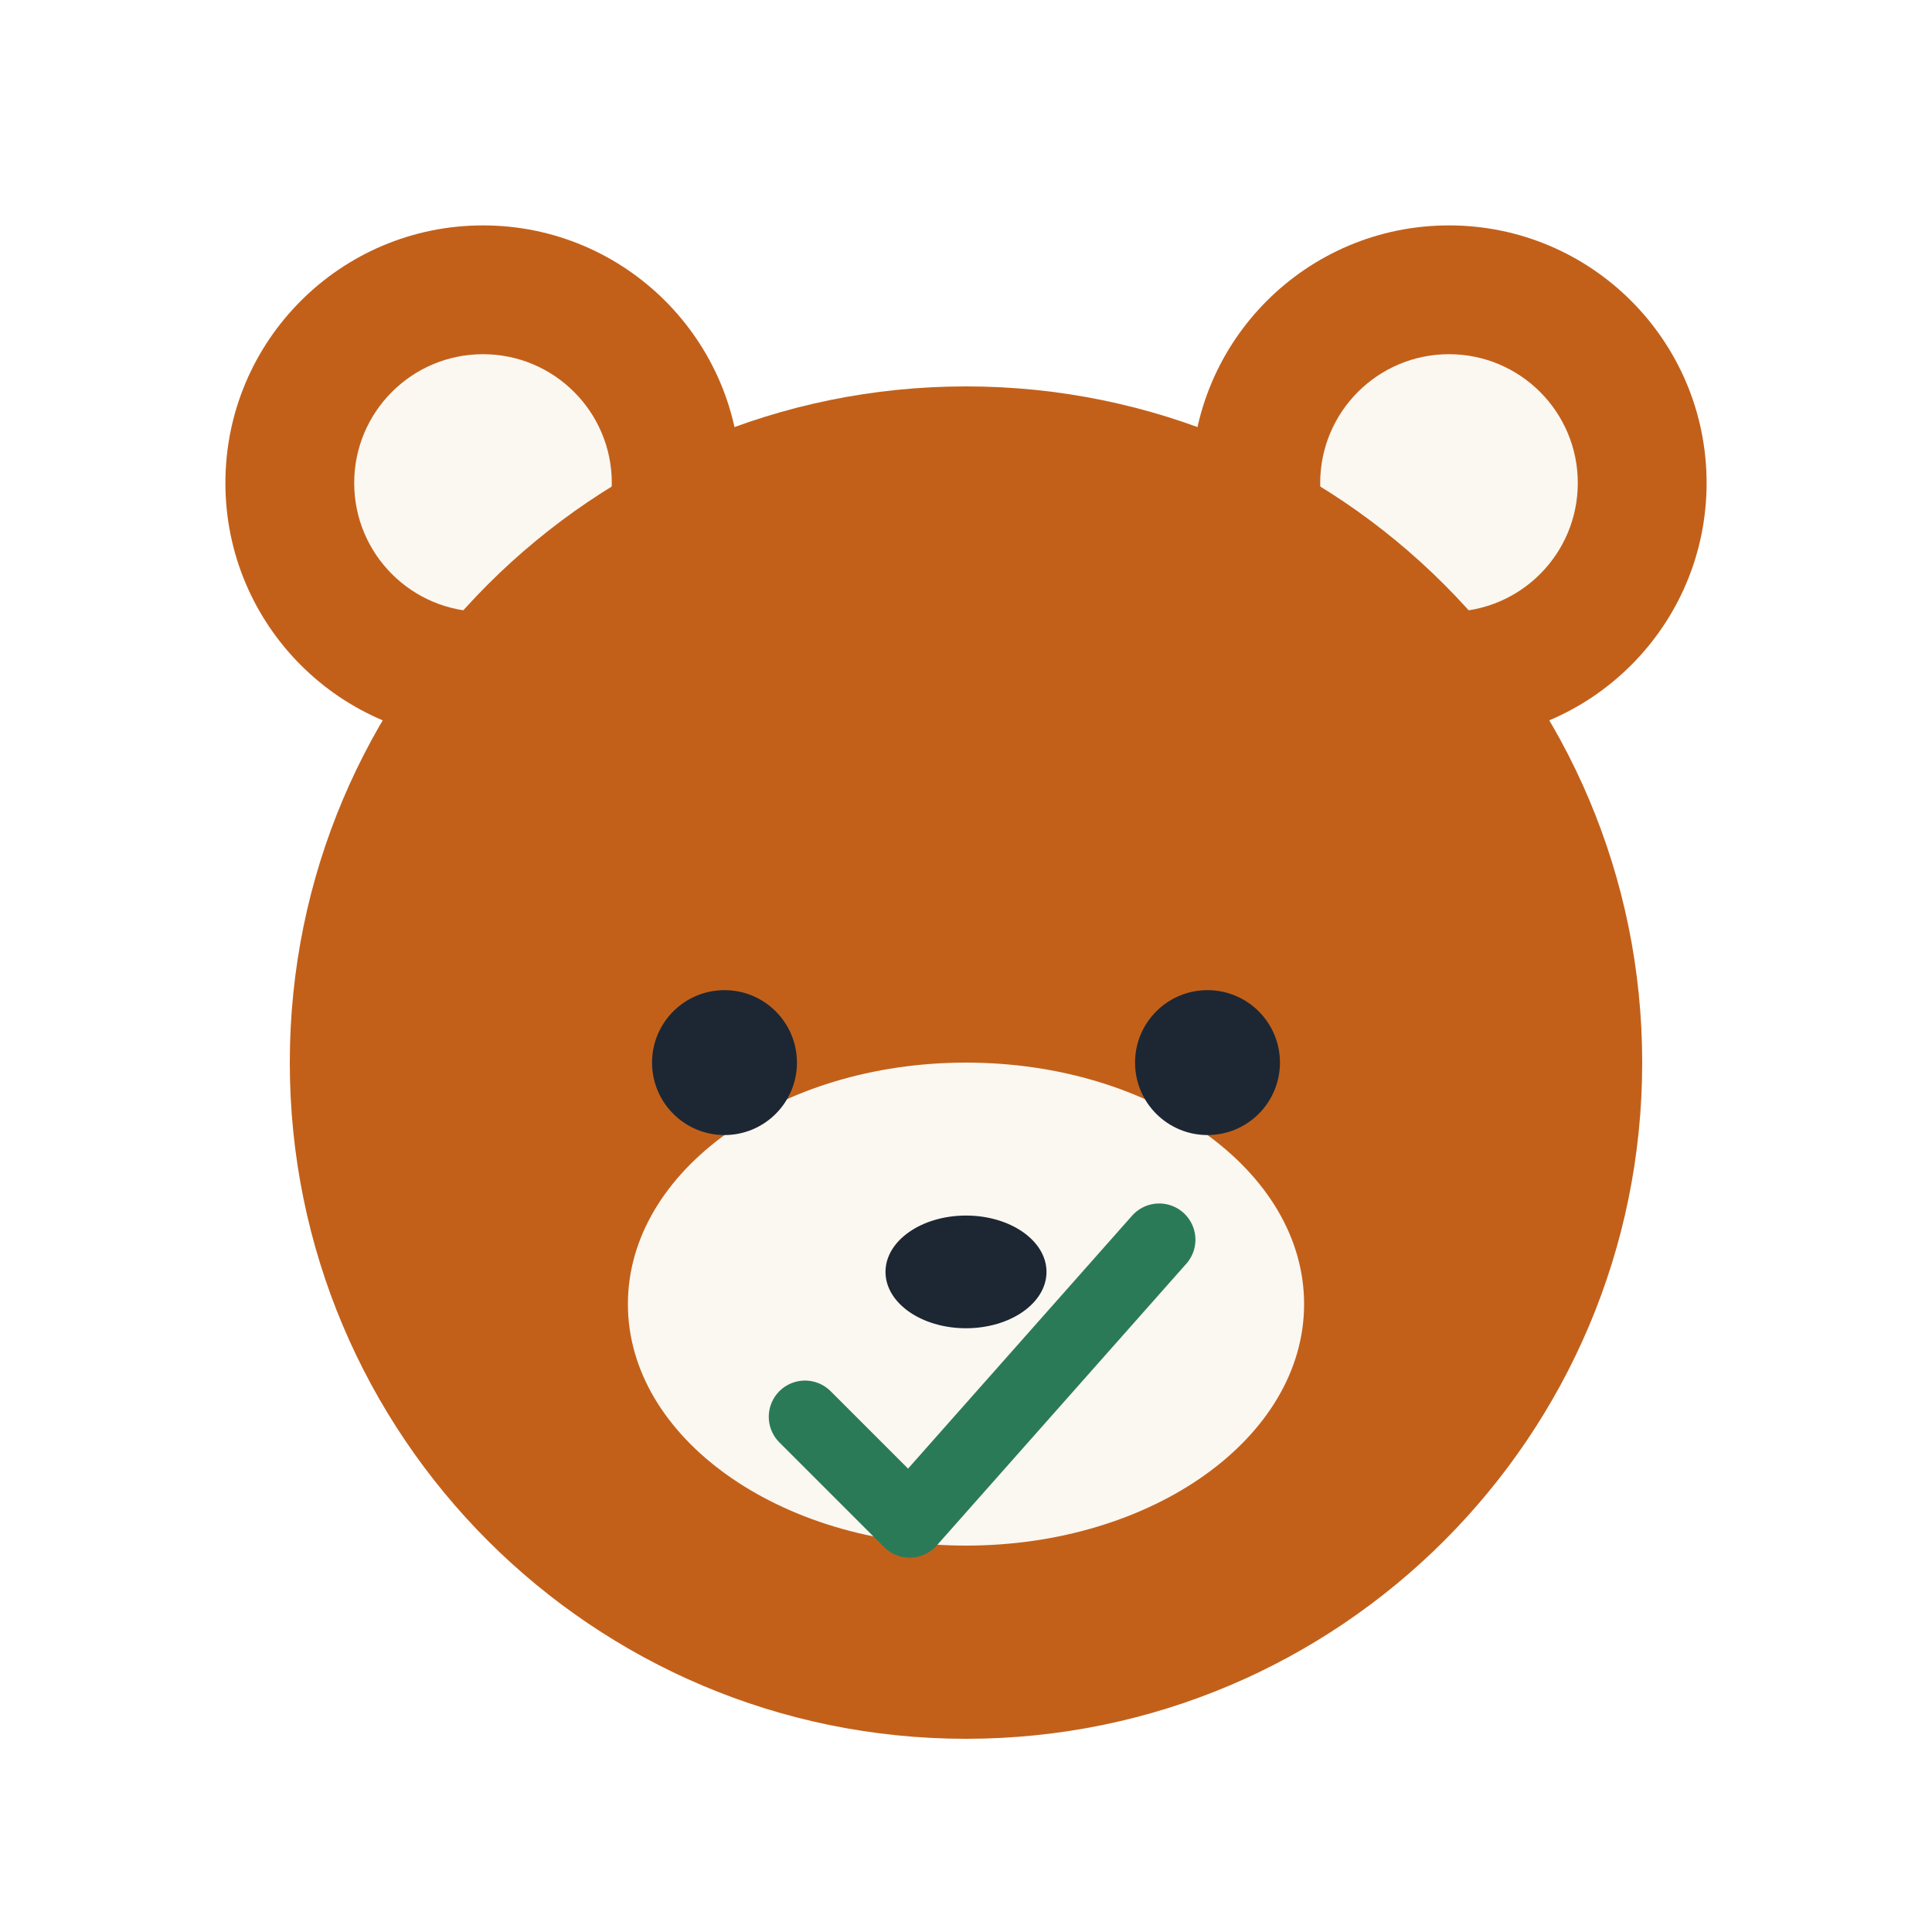
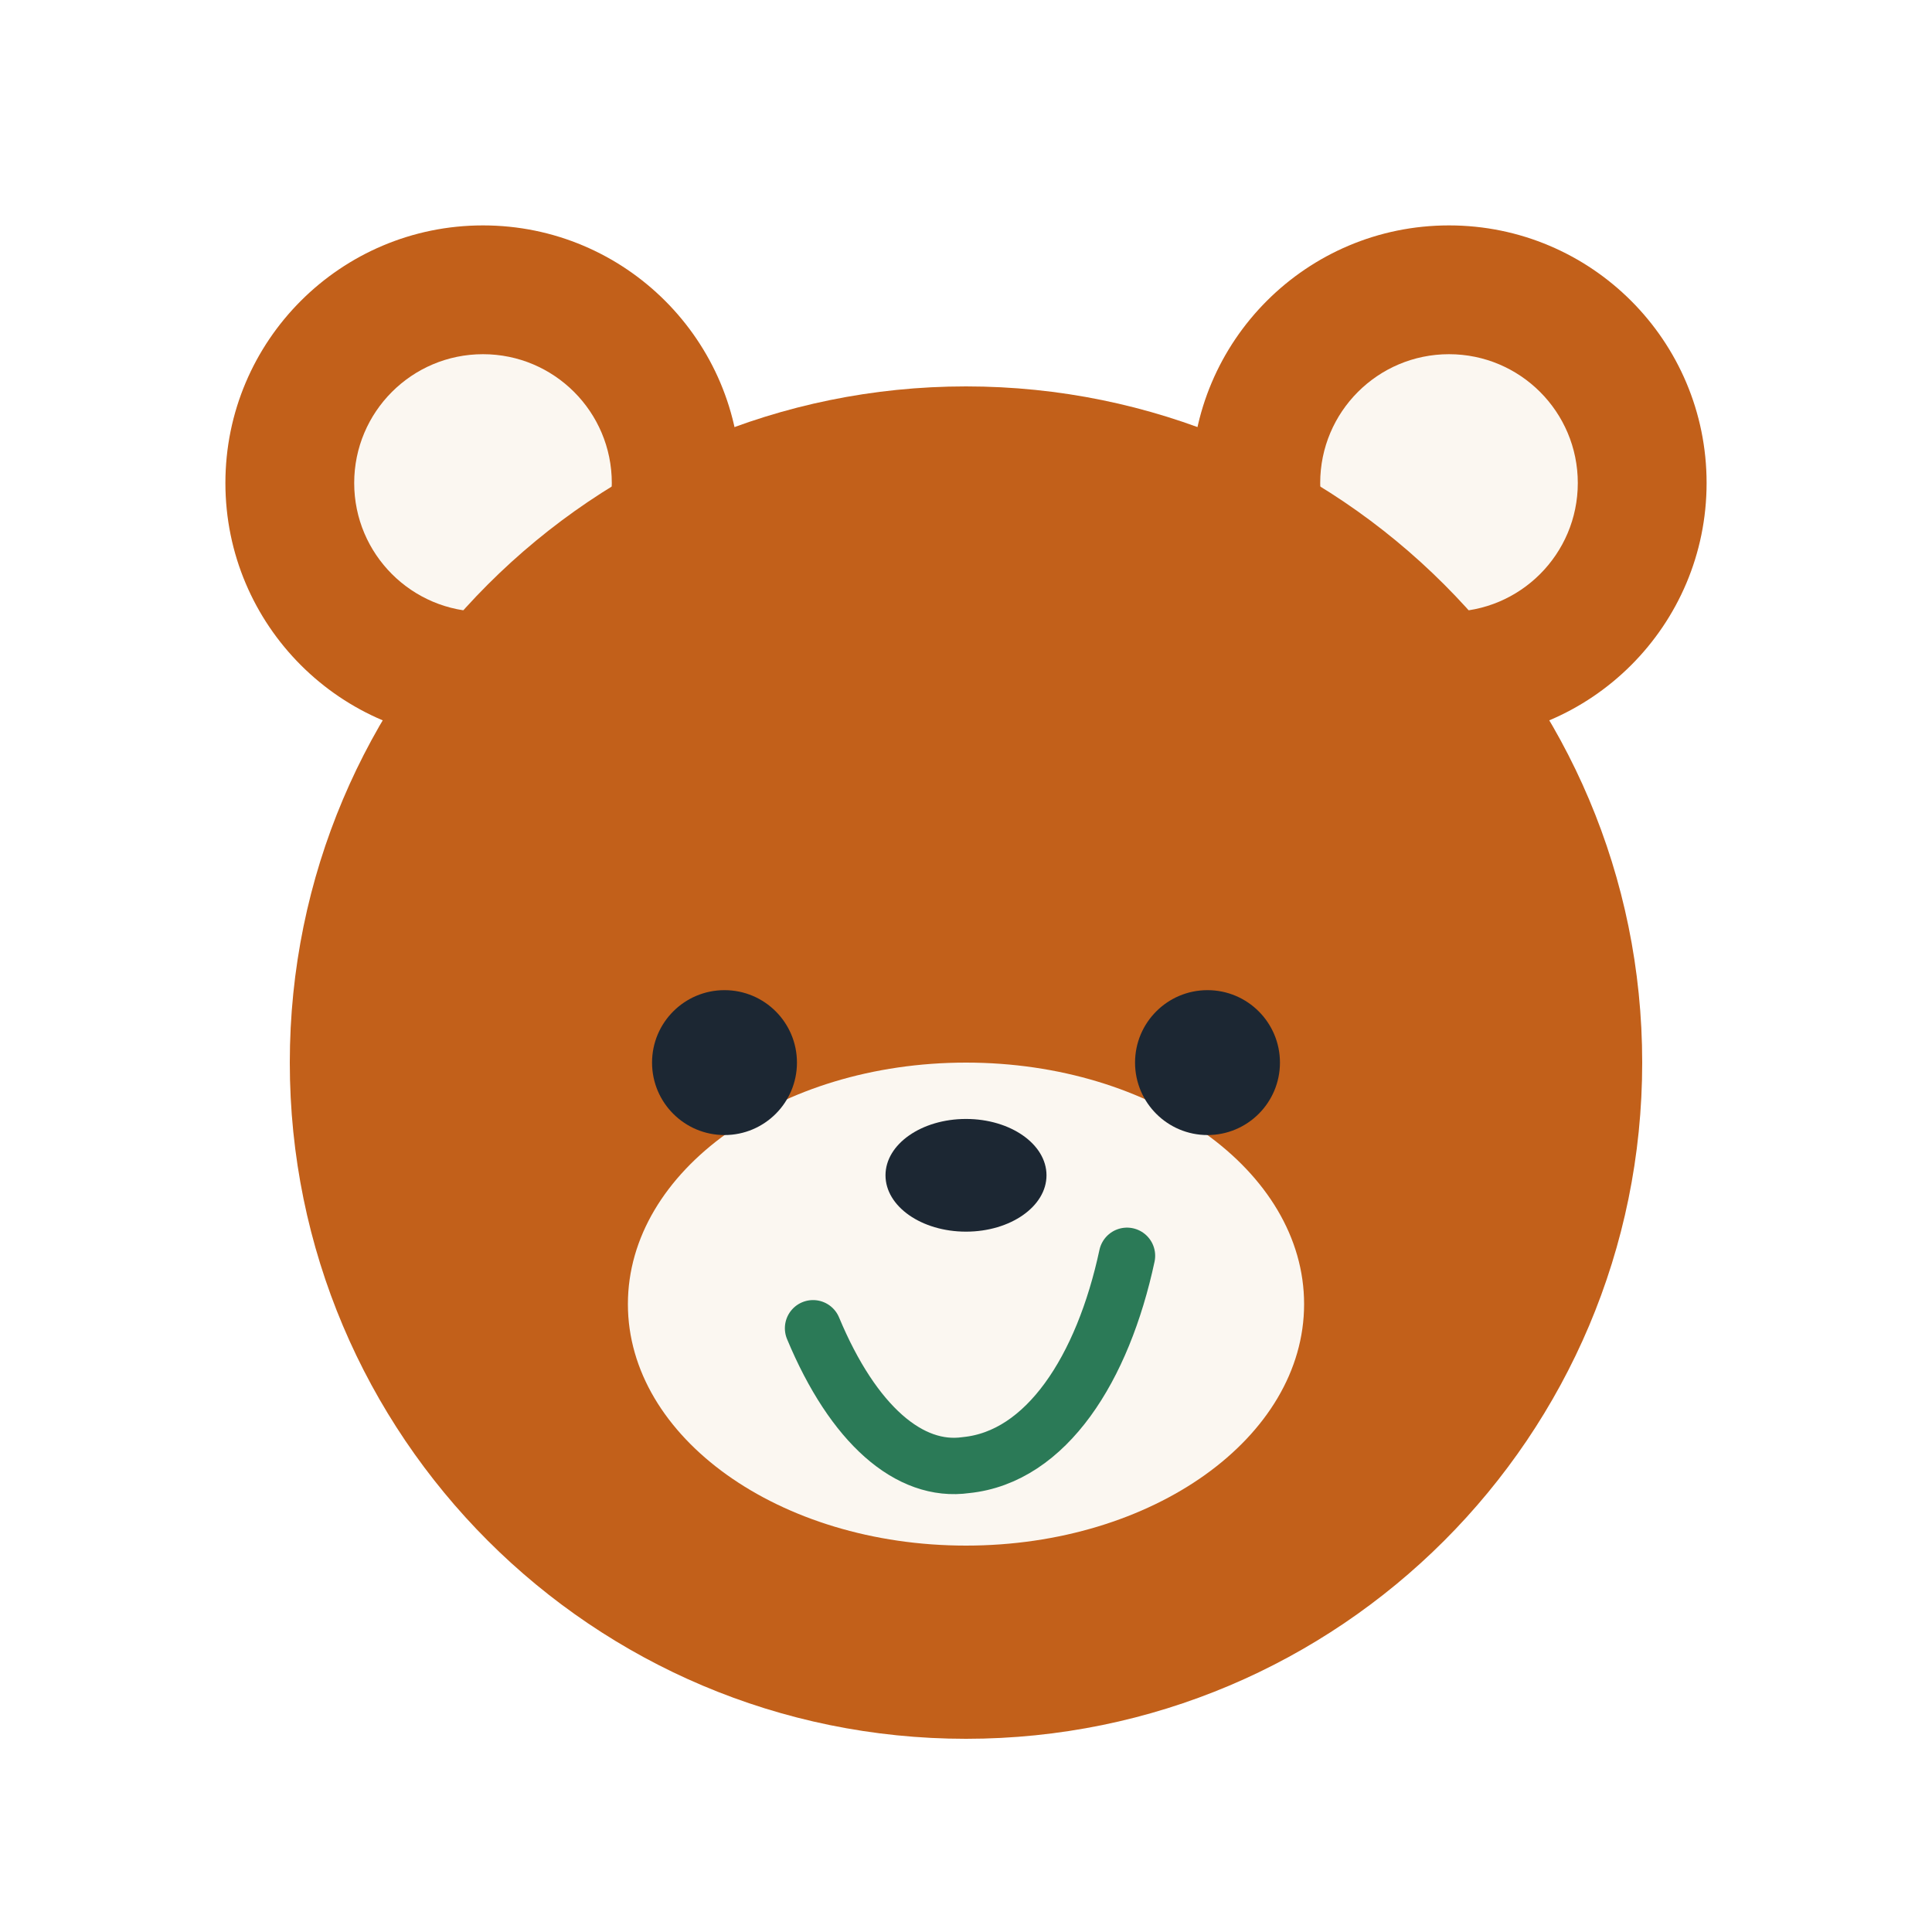
- <svg xmlns="http://www.w3.org/2000/svg" width="120" height="120" viewBox="0 0 120 120">
-   <circle cx="30" cy="30" r="16" fill="#C2601A" />
-   <circle cx="90" cy="30" r="16" fill="#C2601A" />
-   <circle cx="30" cy="30" r="8" fill="#FBF7F1" />
-   <circle cx="90" cy="30" r="8" fill="#FBF7F1" />
-   <circle cx="60" cy="66" r="42" fill="#C2601A" />
-   <ellipse cx="60" cy="81" rx="21" ry="15" fill="#FBF7F1" />
-   <circle cx="45" cy="66" r="4.5" fill="#1C2733" />
-   <circle cx="75" cy="66" r="4.5" fill="#1C2733" />
-   <ellipse cx="60" cy="79" rx="5" ry="3.5" fill="#1C2733" />
-   <path d="M50 88 L56.5 94.5 L72 77" fill="none" stroke="#2B7A57" stroke-width="4.5" stroke-linecap="round" stroke-linejoin="round" />
+ <svg xmlns="http://www.w3.org/2000/svg" width="120" height="120" viewBox="0 0 120 120" role="img" aria-label="PorządMiś — sygnet">
+   <g>
+     <circle cx="30" cy="30" r="16" fill="#C2601A" />
+     <circle cx="90" cy="30" r="16" fill="#C2601A" />
+     <circle cx="30" cy="30" r="8" fill="#FBF7F1" />
+     <circle cx="90" cy="30" r="8" fill="#FBF7F1" />
+     <circle cx="60" cy="66" r="42" fill="#C2601A" />
+     <ellipse cx="60" cy="81" rx="21" ry="15" fill="#FBF7F1" />
+     <circle cx="45" cy="66" r="4.5" fill="#1C2733" />
+     <circle cx="75" cy="66" r="4.5" fill="#1C2733" />
+     <ellipse cx="60" cy="73" rx="5" ry="3.5" fill="#1C2733" />
+     <path d="M50.5 82.5 C53 88.5 56.5 91.5 60 91 C65 90.5 68.5 85 70 78" fill="none" stroke="#2B7A57" stroke-width="3.5" stroke-linecap="round" stroke-linejoin="round" />
+   </g>
</svg>
